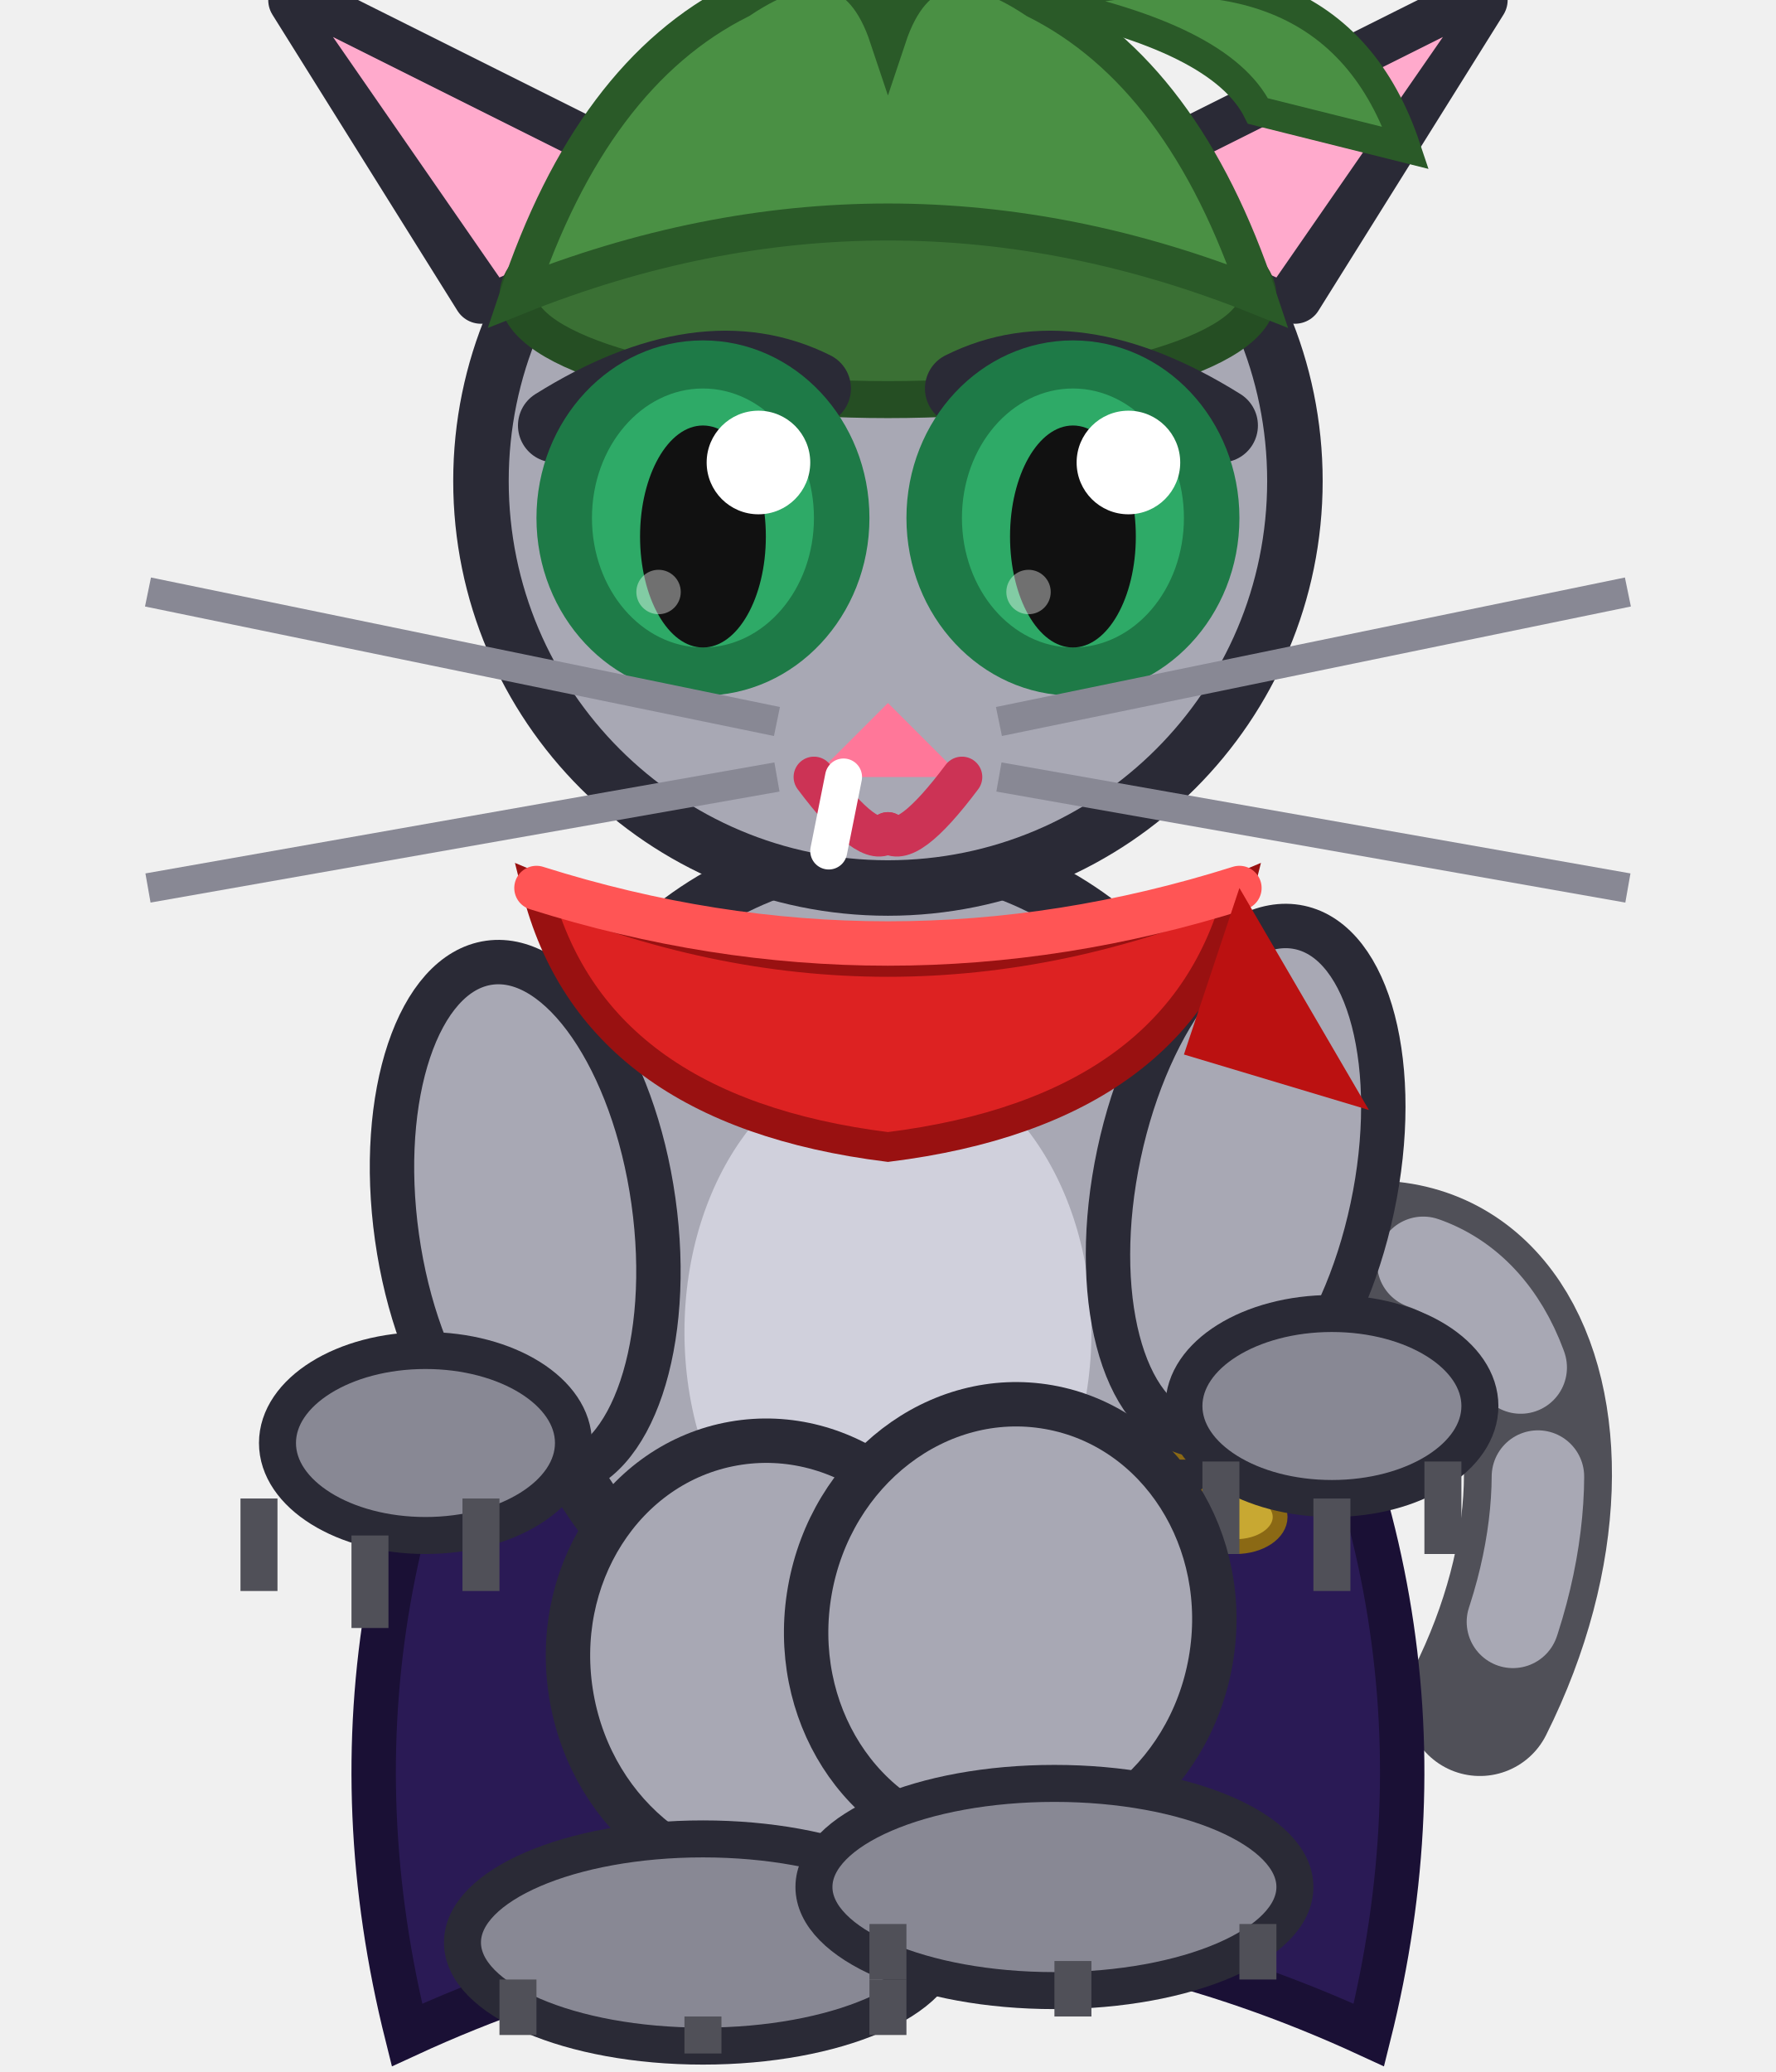
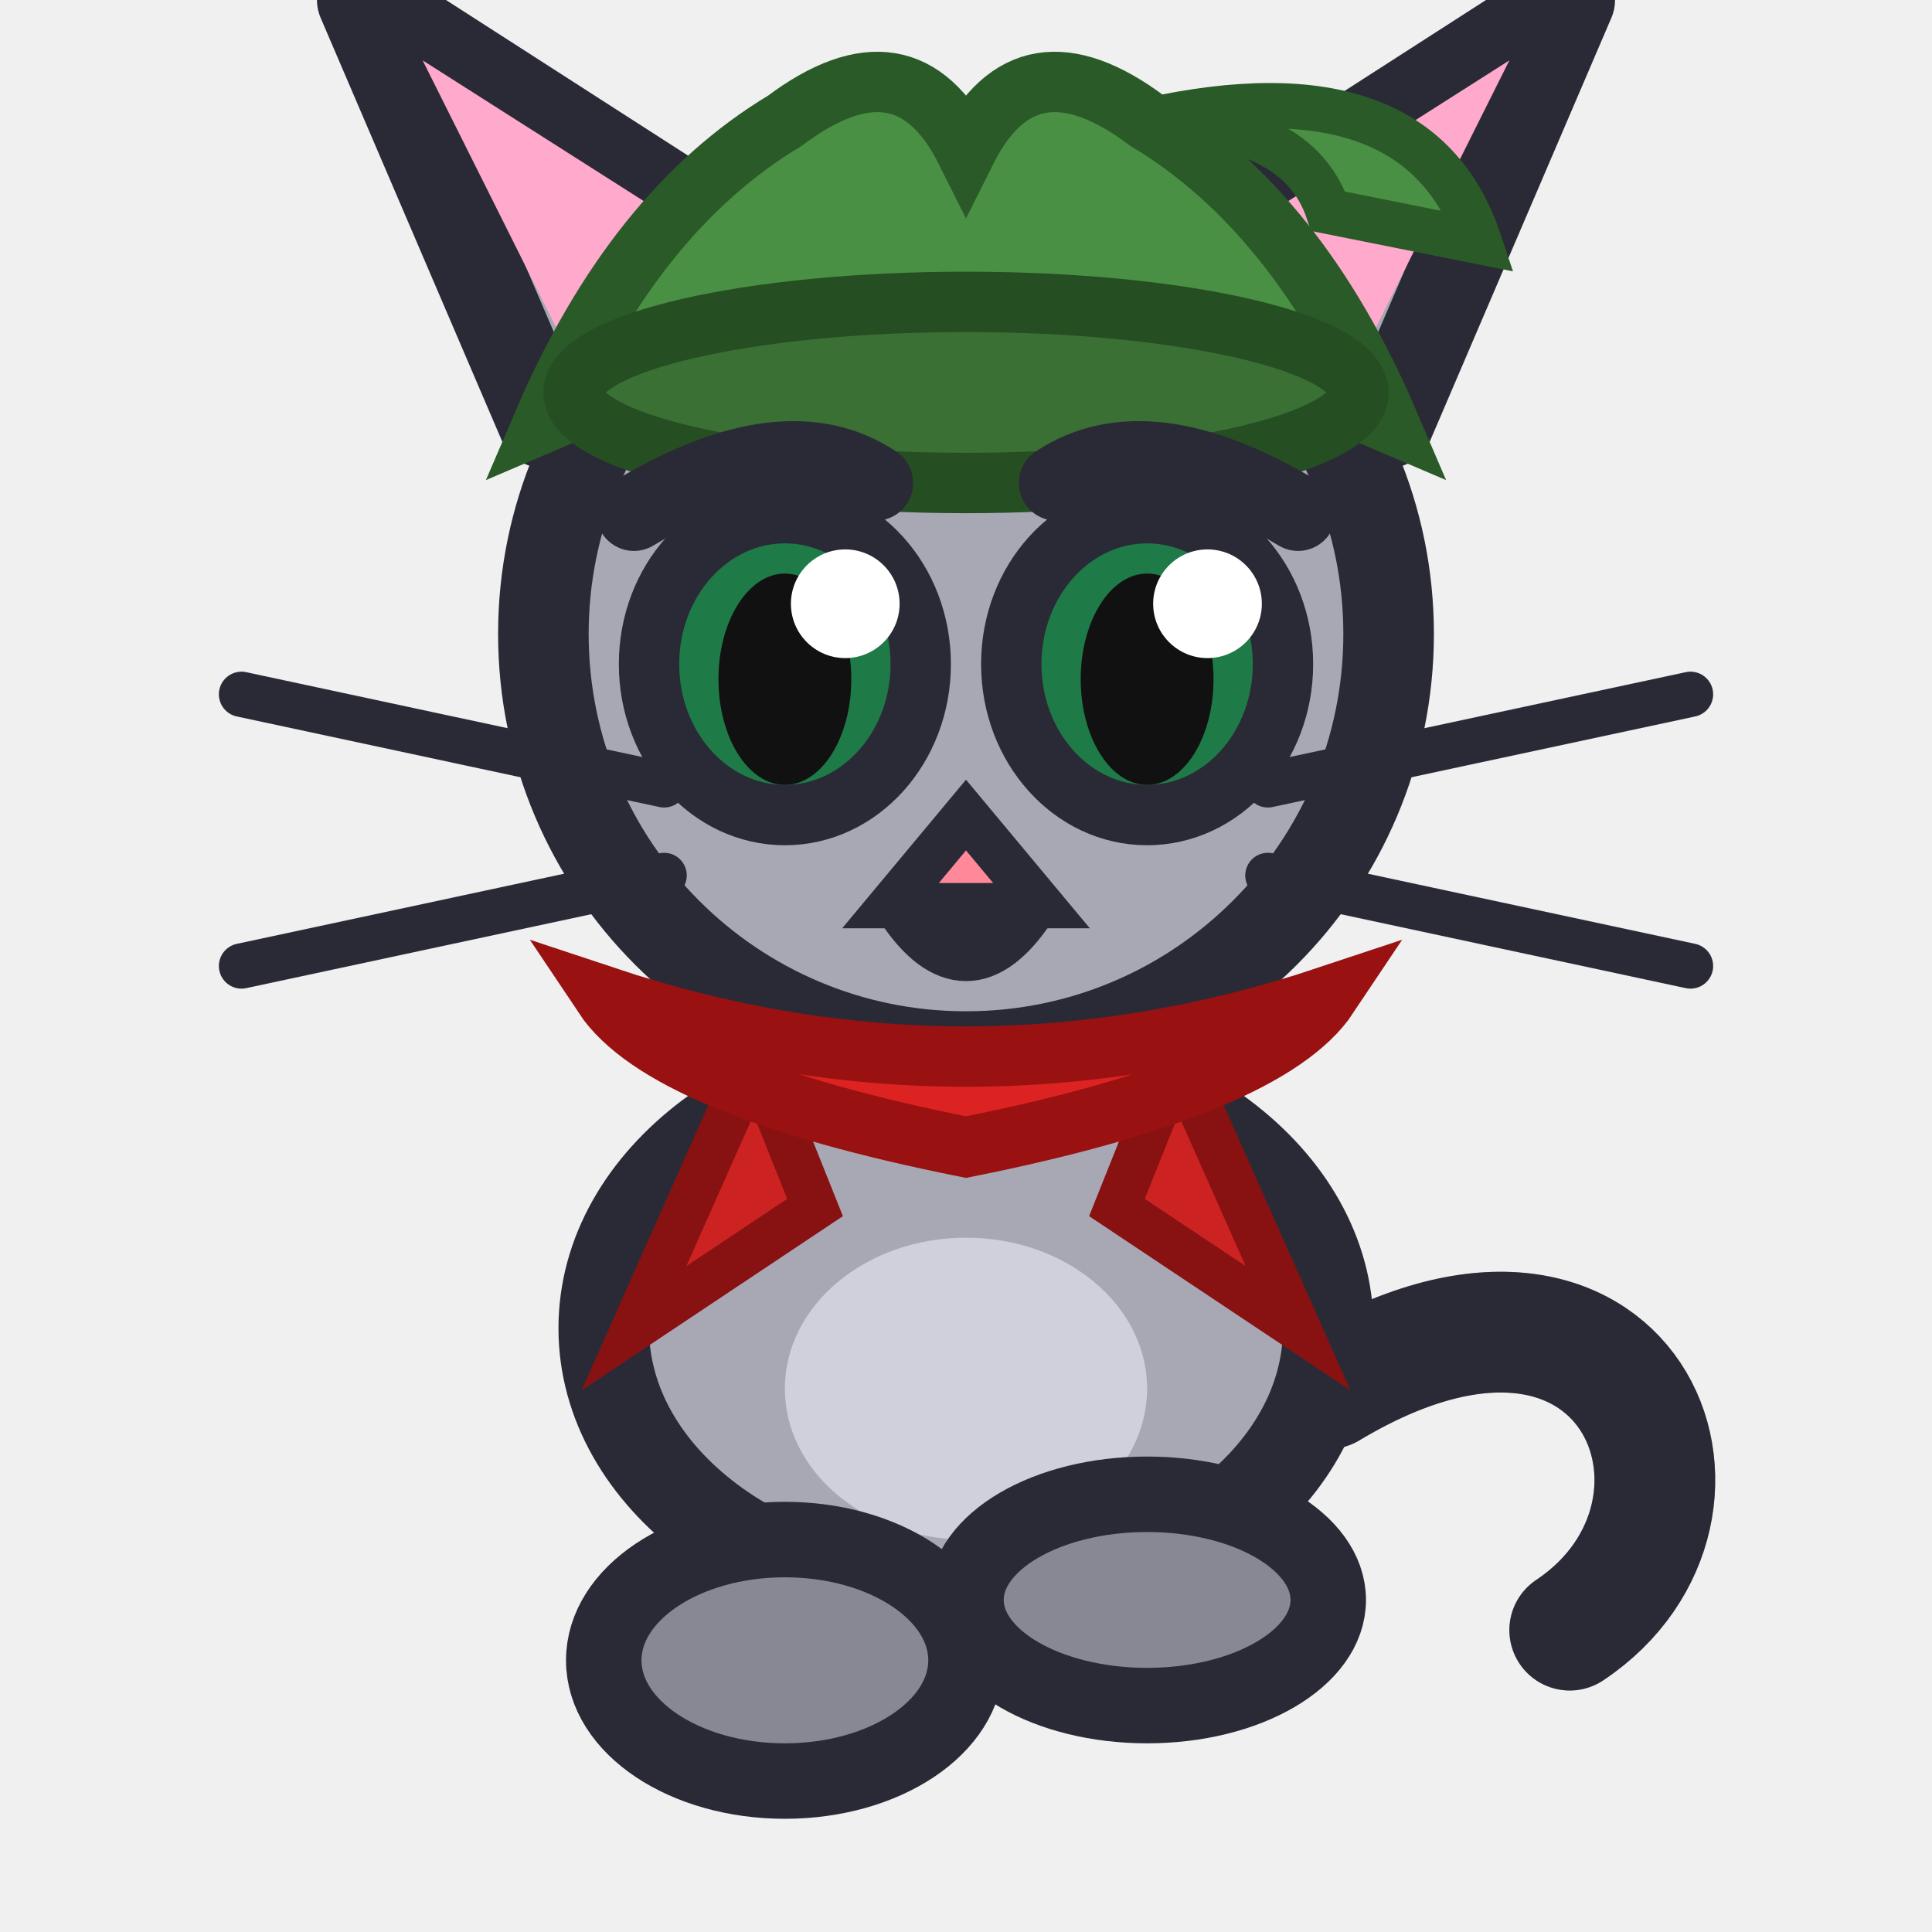
- <svg xmlns="http://www.w3.org/2000/svg" viewBox="0 0 48 56">
-   <path d="M32,36 C40,30 44,38 40,46" fill="none" stroke="#505058" stroke-width="4" stroke-linecap="round" />
-   <path d="M32,36 C40,30 44,38 40,46" fill="none" stroke="#A8A8B4" stroke-width="2.5" stroke-linecap="round" stroke-dasharray="4,3" />
-   <path d="M15,32 Q8,43 11,55 Q24,49 37,55 Q40,43 33,32" fill="#2A1A55" stroke="#1A1035" stroke-width="1.2" />
-   <path d="M15,32 Q24,36 33,32" fill="none" stroke="#5533AA" stroke-width="1.2" />
-   <ellipse cx="24" cy="34" rx="10" ry="11" fill="#A8A8B4" stroke="#2A2A36" stroke-width="1.5" />
-   <ellipse cx="24" cy="36" rx="5.5" ry="7.5" fill="#D0D0DC" />
-   <path d="M14.5,28 Q16,34 14.5,40" fill="none" stroke="#505058" stroke-width="1.5" stroke-linecap="round" opacity="0.6" />
-   <path d="M33.5,28 Q32,34 33.5,40" fill="none" stroke="#505058" stroke-width="1.5" stroke-linecap="round" opacity="0.6" />
-   <rect x="16" y="42" width="16" height="2.5" rx="1.2" fill="#7A5A12" stroke="#4A3608" stroke-width="0.8" />
-   <rect x="21.5" y="41.5" width="4" height="3.5" rx="0.8" fill="#FFD700" stroke="#8B6914" stroke-width="0.7" />
-   <rect x="31" y="38" width="5" height="1.2" rx="0.6" fill="#C8A832" stroke="#8B6914" stroke-width="0.5" />
-   <rect x="32.5" y="34" width="1.8" height="6.5" rx="0.7" fill="#AAAABC" stroke="#2A2A36" stroke-width="0.6" />
-   <ellipse cx="33.4" cy="41" rx="1.2" ry="0.8" fill="#C8A832" stroke="#8B6914" stroke-width="0.4" />
-   <ellipse cx="13.5" cy="33" rx="3.5" ry="7" fill="#A8A8B4" stroke="#2A2A36" stroke-width="1.2" transform="rotate(-8,13.5,28)" />
-   <ellipse cx="34.5" cy="32" rx="3.5" ry="7" fill="#A8A8B4" stroke="#2A2A36" stroke-width="1.2" transform="rotate(12,34.5,28)" />
-   <ellipse cx="11.5" cy="39" rx="4" ry="2.5" fill="#888894" stroke="#2A2A36" stroke-width="1" />
-   <ellipse cx="36" cy="38" rx="4" ry="2.5" fill="#888894" stroke="#2A2A36" stroke-width="1" />
-   <line x1="7" y1="40.5" x2="7" y2="43" stroke="#505058" stroke-width="1" />
-   <line x1="10" y1="41.5" x2="10" y2="44" stroke="#505058" stroke-width="1" />
-   <line x1="13" y1="40.5" x2="13" y2="43" stroke="#505058" stroke-width="1" />
-   <line x1="33" y1="39.5" x2="33" y2="42" stroke="#505058" stroke-width="1" />
-   <line x1="36" y1="40.5" x2="36" y2="43" stroke="#505058" stroke-width="1" />
-   <line x1="39" y1="39.5" x2="39" y2="42" stroke="#505058" stroke-width="1" />
-   <path d="M14.5,24 Q24,28 33.5,24 Q32,30 24,31 Q16,30 14.5,24 Z" fill="#DD2222" stroke="#991111" stroke-width="0.8" />
-   <path d="M14.5,24 Q24,27 33.5,24" fill="none" stroke="#FF5555" stroke-width="1.2" stroke-linecap="round" />
-   <path d="M33.5,24 L37,30 L32,28.5 Z" fill="#BB1111" />
-   <ellipse cx="20" cy="45" rx="5.5" ry="6" fill="#A8A8B4" stroke="#2A2A36" stroke-width="1.2" transform="rotate(-10,20,40)" />
-   <ellipse cx="28" cy="44" rx="5.5" ry="6" fill="#A8A8B4" stroke="#2A2A36" stroke-width="1.2" transform="rotate(10,28,40)" />
-   <ellipse cx="19" cy="52.5" rx="6.5" ry="2.8" fill="#888894" stroke="#2A2A36" stroke-width="1" />
-   <ellipse cx="28.5" cy="51" rx="6.5" ry="2.8" fill="#888894" stroke="#2A2A36" stroke-width="1" />
-   <line x1="14" y1="53.5" x2="14" y2="55" stroke="#505058" stroke-width="1" />
-   <line x1="19" y1="54.5" x2="19" y2="55.5" stroke="#505058" stroke-width="1" />
-   <line x1="24" y1="53.5" x2="24" y2="55" stroke="#505058" stroke-width="1" />
-   <line x1="24" y1="52" x2="24" y2="53.5" stroke="#505058" stroke-width="1" />
-   <line x1="29" y1="53" x2="29" y2="54.5" stroke="#505058" stroke-width="1" />
-   <line x1="34" y1="52" x2="34" y2="53.5" stroke="#505058" stroke-width="1" />
-   <circle cx="24" cy="13" r="11" fill="#A8A8B4" stroke="#2A2A36" stroke-width="1.5" />
-   <polygon points="13,8 8,0 18,5" fill="#A8A8B4" stroke="#2A2A36" stroke-width="1.5" stroke-linejoin="round" />
-   <polygon points="35,8 40,0 30,5" fill="#A8A8B4" stroke="#2A2A36" stroke-width="1.5" stroke-linejoin="round" />
-   <polygon points="13.5,7.5 9,1 18,5.5" fill="#FFAACC" />
-   <polygon points="34.5,7.5 39,1 30,5.5" fill="#FFAACC" />
-   <ellipse cx="24" cy="8" rx="10" ry="2.8" fill="#3A7034" stroke="#254E23" stroke-width="1" />
-   <path d="M14,8 Q24,4 34,8 Q32,2 28,0 Q25,-2 24,1 Q23,-2 20,0 Q16,2 14,8 Z" fill="#4A9044" stroke="#2A5A28" stroke-width="1" />
-   <path d="M28,0 Q36,-2 38,4 L34,3 Q33,1 28,0 Z" fill="#4A9044" stroke="#2A5A28" stroke-width="0.8" />
-   <path d="M15,11.5 Q19,9 22,10.5" fill="none" stroke="#2A2A36" stroke-width="2" stroke-linecap="round" />
-   <path d="M33,11.5 Q29,9 26,10.5" fill="none" stroke="#2A2A36" stroke-width="2" stroke-linecap="round" />
-   <ellipse cx="19" cy="14" rx="4.5" ry="4.8" fill="#1E7A47" />
-   <ellipse cx="29" cy="14" rx="4.5" ry="4.8" fill="#1E7A47" />
-   <ellipse cx="19" cy="14" rx="3" ry="3.5" fill="#2EAA67" />
-   <ellipse cx="29" cy="14" rx="3" ry="3.5" fill="#2EAA67" />
-   <ellipse cx="19" cy="14.5" rx="1.7" ry="3" fill="#111" />
-   <ellipse cx="29" cy="14.5" rx="1.7" ry="3" fill="#111" />
-   <circle cx="20.5" cy="12.5" r="1.4" fill="white" />
-   <circle cx="30.5" cy="12.5" r="1.4" fill="white" />
-   <circle cx="17.8" cy="16" r="0.6" fill="white" opacity="0.4" />
-   <circle cx="27.8" cy="16" r="0.6" fill="white" opacity="0.4" />
-   <polygon points="24,19 22,21 26,21" fill="#FF7799" />
-   <path d="M22,21 Q23.5,23 24,22.5" fill="none" stroke="#CC3355" stroke-width="1.1" stroke-linecap="round" />
-   <path d="M24,22.5 Q24.5,23 26,21" fill="none" stroke="#CC3355" stroke-width="1.1" stroke-linecap="round" />
-   <line x1="22.8" y1="21" x2="22.4" y2="23" stroke="white" stroke-width="1" stroke-linecap="round" />
-   <line x1="21" y1="19.5" x2="4" y2="16" stroke="#888894" stroke-width="0.8" />
-   <line x1="21" y1="21" x2="4" y2="24" stroke="#888894" stroke-width="0.8" />
-   <line x1="27" y1="19.5" x2="44" y2="16" stroke="#888894" stroke-width="0.8" />
-   <line x1="27" y1="21" x2="44" y2="24" stroke="#888894" stroke-width="0.8" />
+ <svg xmlns="http://www.w3.org/2000/svg" viewBox="0 0 64 64">
+   <path d="M44,46 C54,40 58,50 52,54" fill="none" stroke="#A8A8B4" stroke-width="4" stroke-linecap="round" />
+   <path d="M44,46 C54,40 58,50 52,54" fill="none" stroke="#2A2A36" stroke-width="4" stroke-linecap="round" fill-opacity="0" style="paint-order:stroke" />
+   <ellipse cx="32" cy="44" rx="12" ry="9" fill="#A8A8B4" stroke="#2A2A36" stroke-width="3" />
+   <ellipse cx="32" cy="46" rx="6" ry="5" fill="#D0D0DC" />
+   <path d="M25,35 L21,44 L27,40 Z" fill="#CC2222" stroke="#881111" stroke-width="1.5" />
+   <path d="M39,35 L43,44 L37,40 Z" fill="#CC2222" stroke="#881111" stroke-width="1.5" />
+   <ellipse cx="26" cy="55" rx="6" ry="4" fill="#888894" stroke="#2A2A36" stroke-width="2.5" />
+   <ellipse cx="38" cy="53" rx="6" ry="3.5" fill="#888894" stroke="#2A2A36" stroke-width="2.5" />
+   <circle cx="32" cy="21" r="14" fill="#A8A8B4" stroke="#2A2A36" stroke-width="3" />
+   <polygon points="18,14 12,0 26,9" fill="#A8A8B4" stroke="#2A2A36" stroke-width="3" stroke-linejoin="round" />
+   <polygon points="19,12 14,2 25,9" fill="#FFAACC" />
+   <polygon points="46,14 52,0 38,9" fill="#A8A8B4" stroke="#2A2A36" stroke-width="3" stroke-linejoin="round" />
+   <polygon points="45,12 50,2 39,9" fill="#FFAACC" />
+   <path d="M18,14 Q32,8 46,14 Q43,7 38,4 Q34,1 32,5 Q30,1 26,4 Q21,7 18,14 Z" fill="#4A9044" stroke="#2A5A28" stroke-width="2" />
+   <ellipse cx="32" cy="13" rx="13" ry="3" fill="#3A7034" stroke="#254E23" stroke-width="2" />
+   <path d="M38,4 Q47,2 49,8 L44,7 Q43,4 38,4 Z" fill="#4A9044" stroke="#2A5A28" stroke-width="1.5" />
+   <path d="M20,33 Q32,37 44,33 Q42,36 32,38 Q22,36 20,33 Z" fill="#DD2222" stroke="#991111" stroke-width="2" />
+   <path d="M21,17 Q26,14 29,16" fill="none" stroke="#2A2A36" stroke-width="2.5" stroke-linecap="round" />
+   <path d="M43,17 Q38,14 35,16" fill="none" stroke="#2A2A36" stroke-width="2.5" stroke-linecap="round" />
+   <ellipse cx="26" cy="22" rx="4.5" ry="5" fill="#1E7A47" stroke="#2A2A36" stroke-width="2" />
+   <ellipse cx="38" cy="22" rx="4.5" ry="5" fill="#1E7A47" stroke="#2A2A36" stroke-width="2" />
+   <ellipse cx="26" cy="22.5" rx="2.2" ry="3.5" fill="#111" />
+   <ellipse cx="38" cy="22.5" rx="2.2" ry="3.5" fill="#111" />
+   <circle cx="28" cy="20" r="1.8" fill="white" />
+   <circle cx="40" cy="20" r="1.8" fill="white" />
+   <polygon points="32,27 29.5,30 34.5,30" fill="#FF8899" stroke="#2A2A36" stroke-width="1.5" />
+   <path d="M30,30 Q32,33 34,30" fill="none" stroke="#2A2A36" stroke-width="2" stroke-linecap="round" />
+   <line x1="22" y1="26" x2="8" y2="23" stroke="#2A2A36" stroke-width="1.5" stroke-linecap="round" />
+   <line x1="22" y1="29" x2="8" y2="32" stroke="#2A2A36" stroke-width="1.5" stroke-linecap="round" />
+   <line x1="42" y1="26" x2="56" y2="23" stroke="#2A2A36" stroke-width="1.5" stroke-linecap="round" />
+   <line x1="42" y1="29" x2="56" y2="32" stroke="#2A2A36" stroke-width="1.5" stroke-linecap="round" />
</svg>
